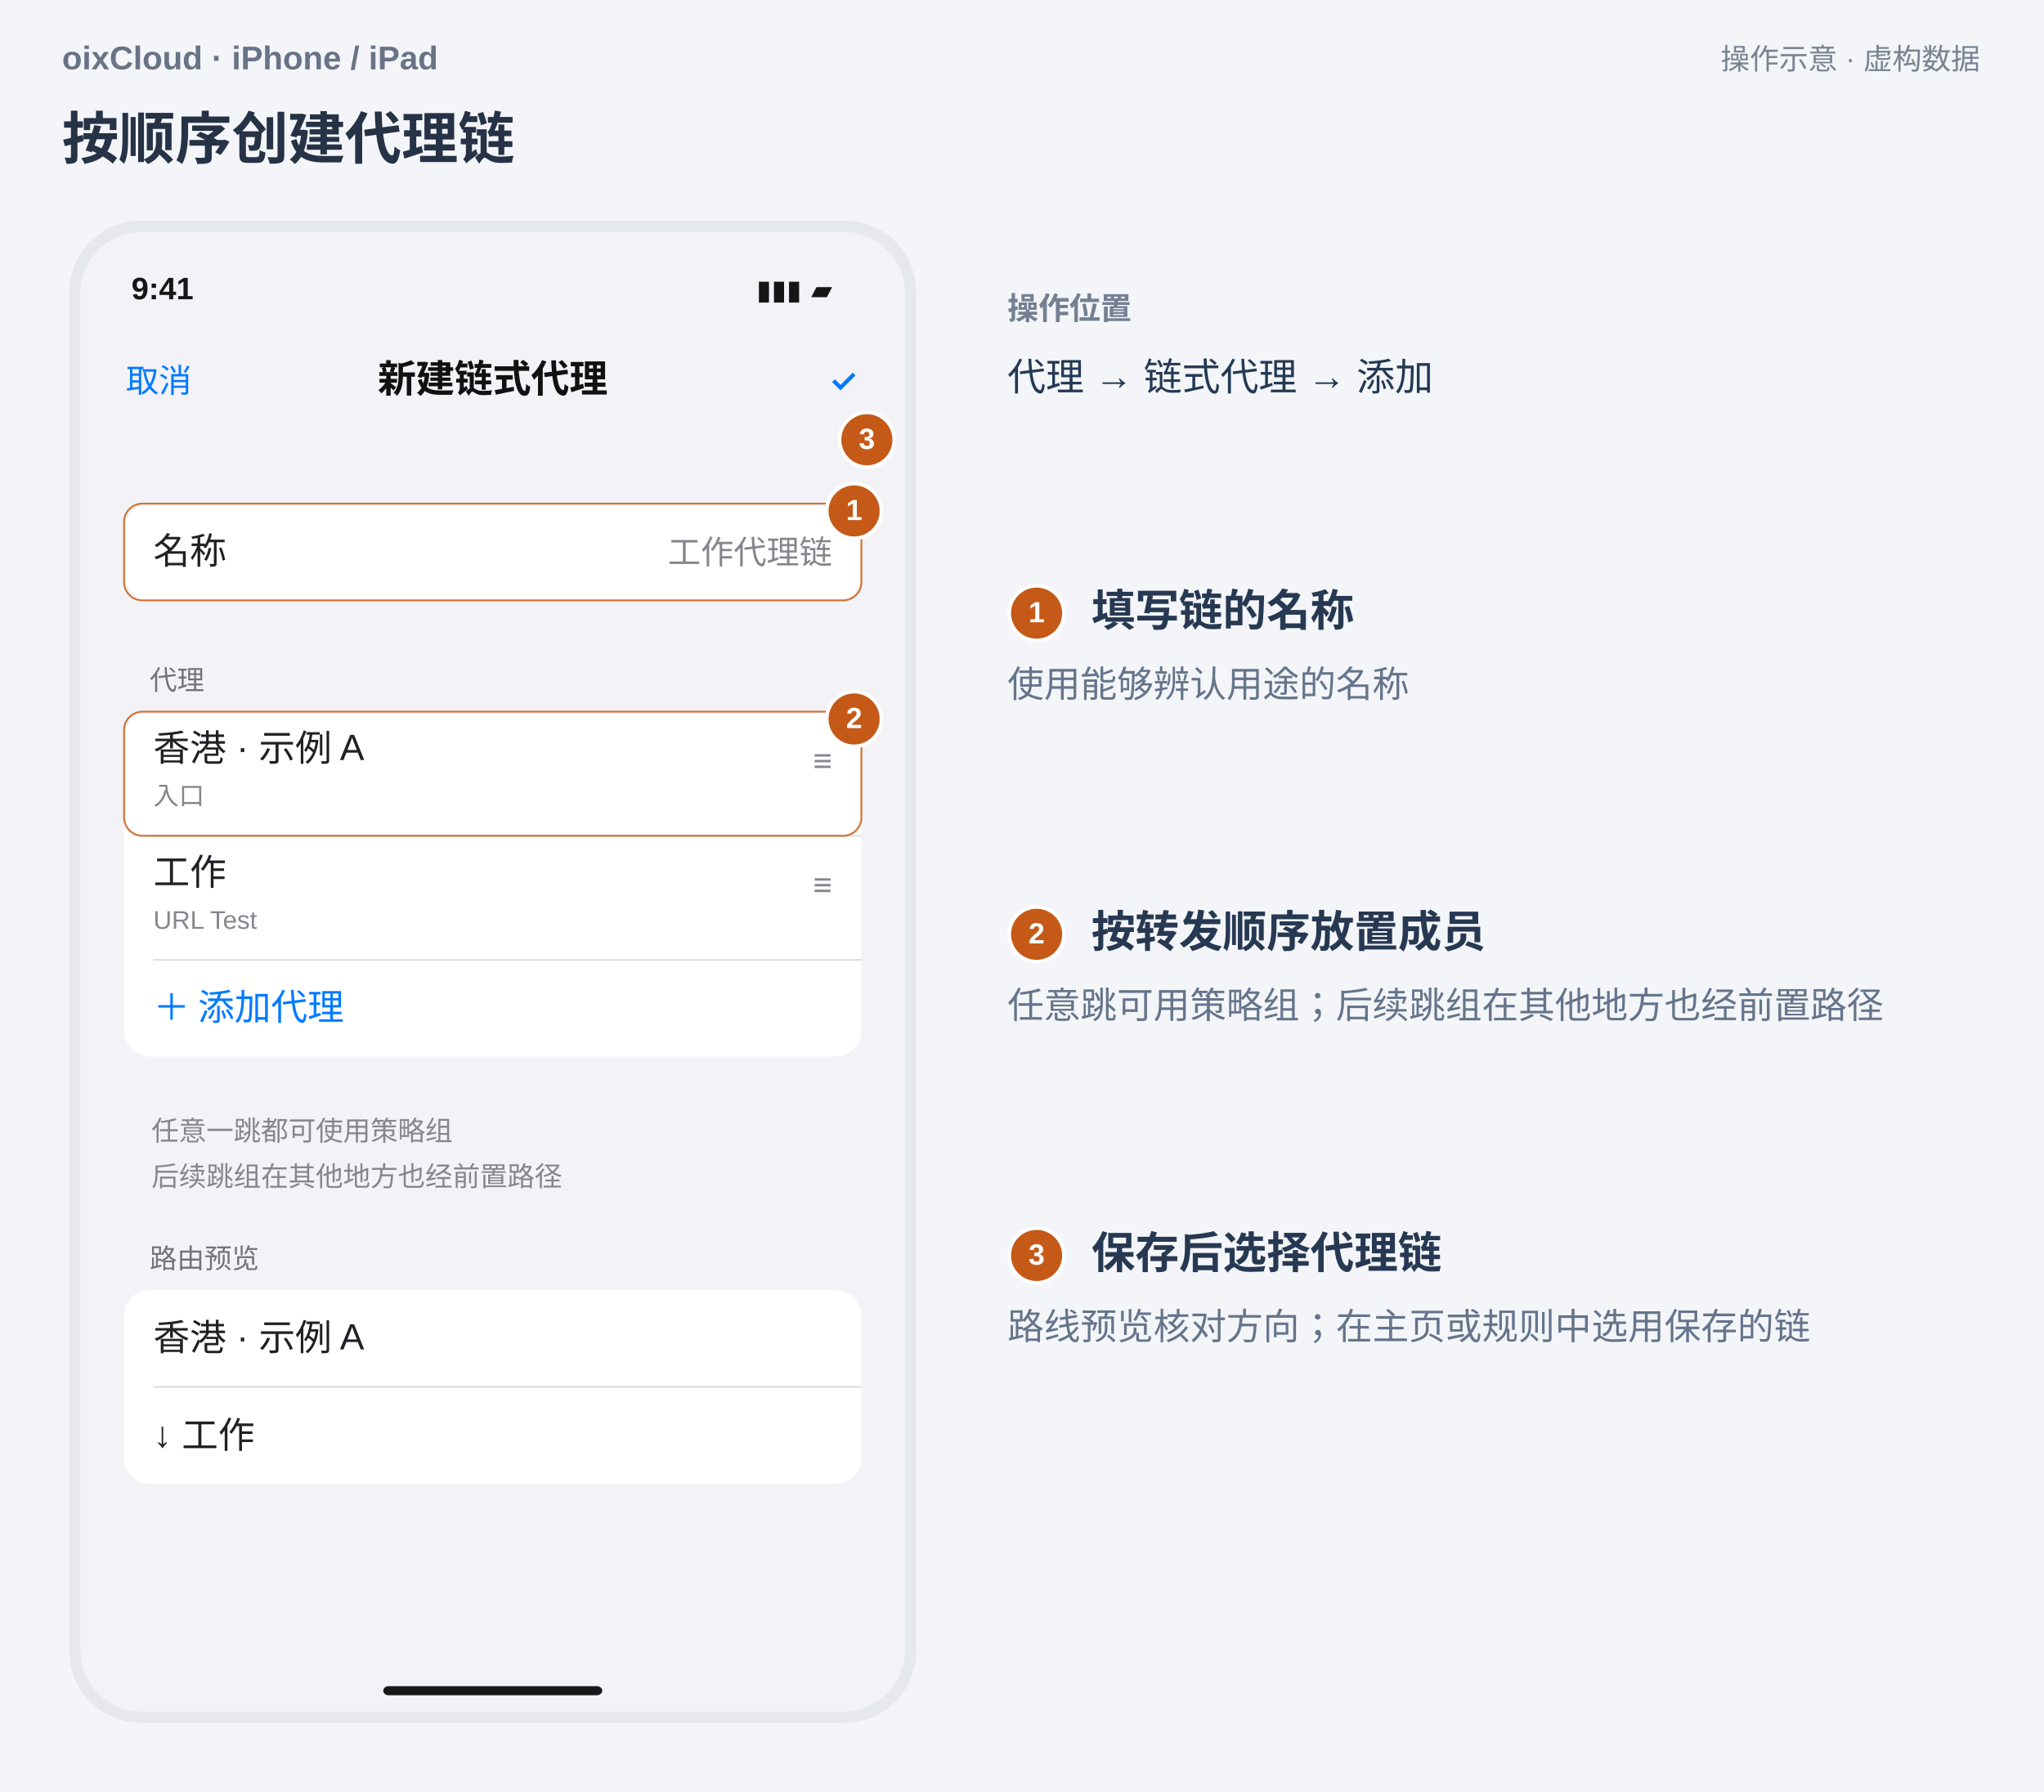
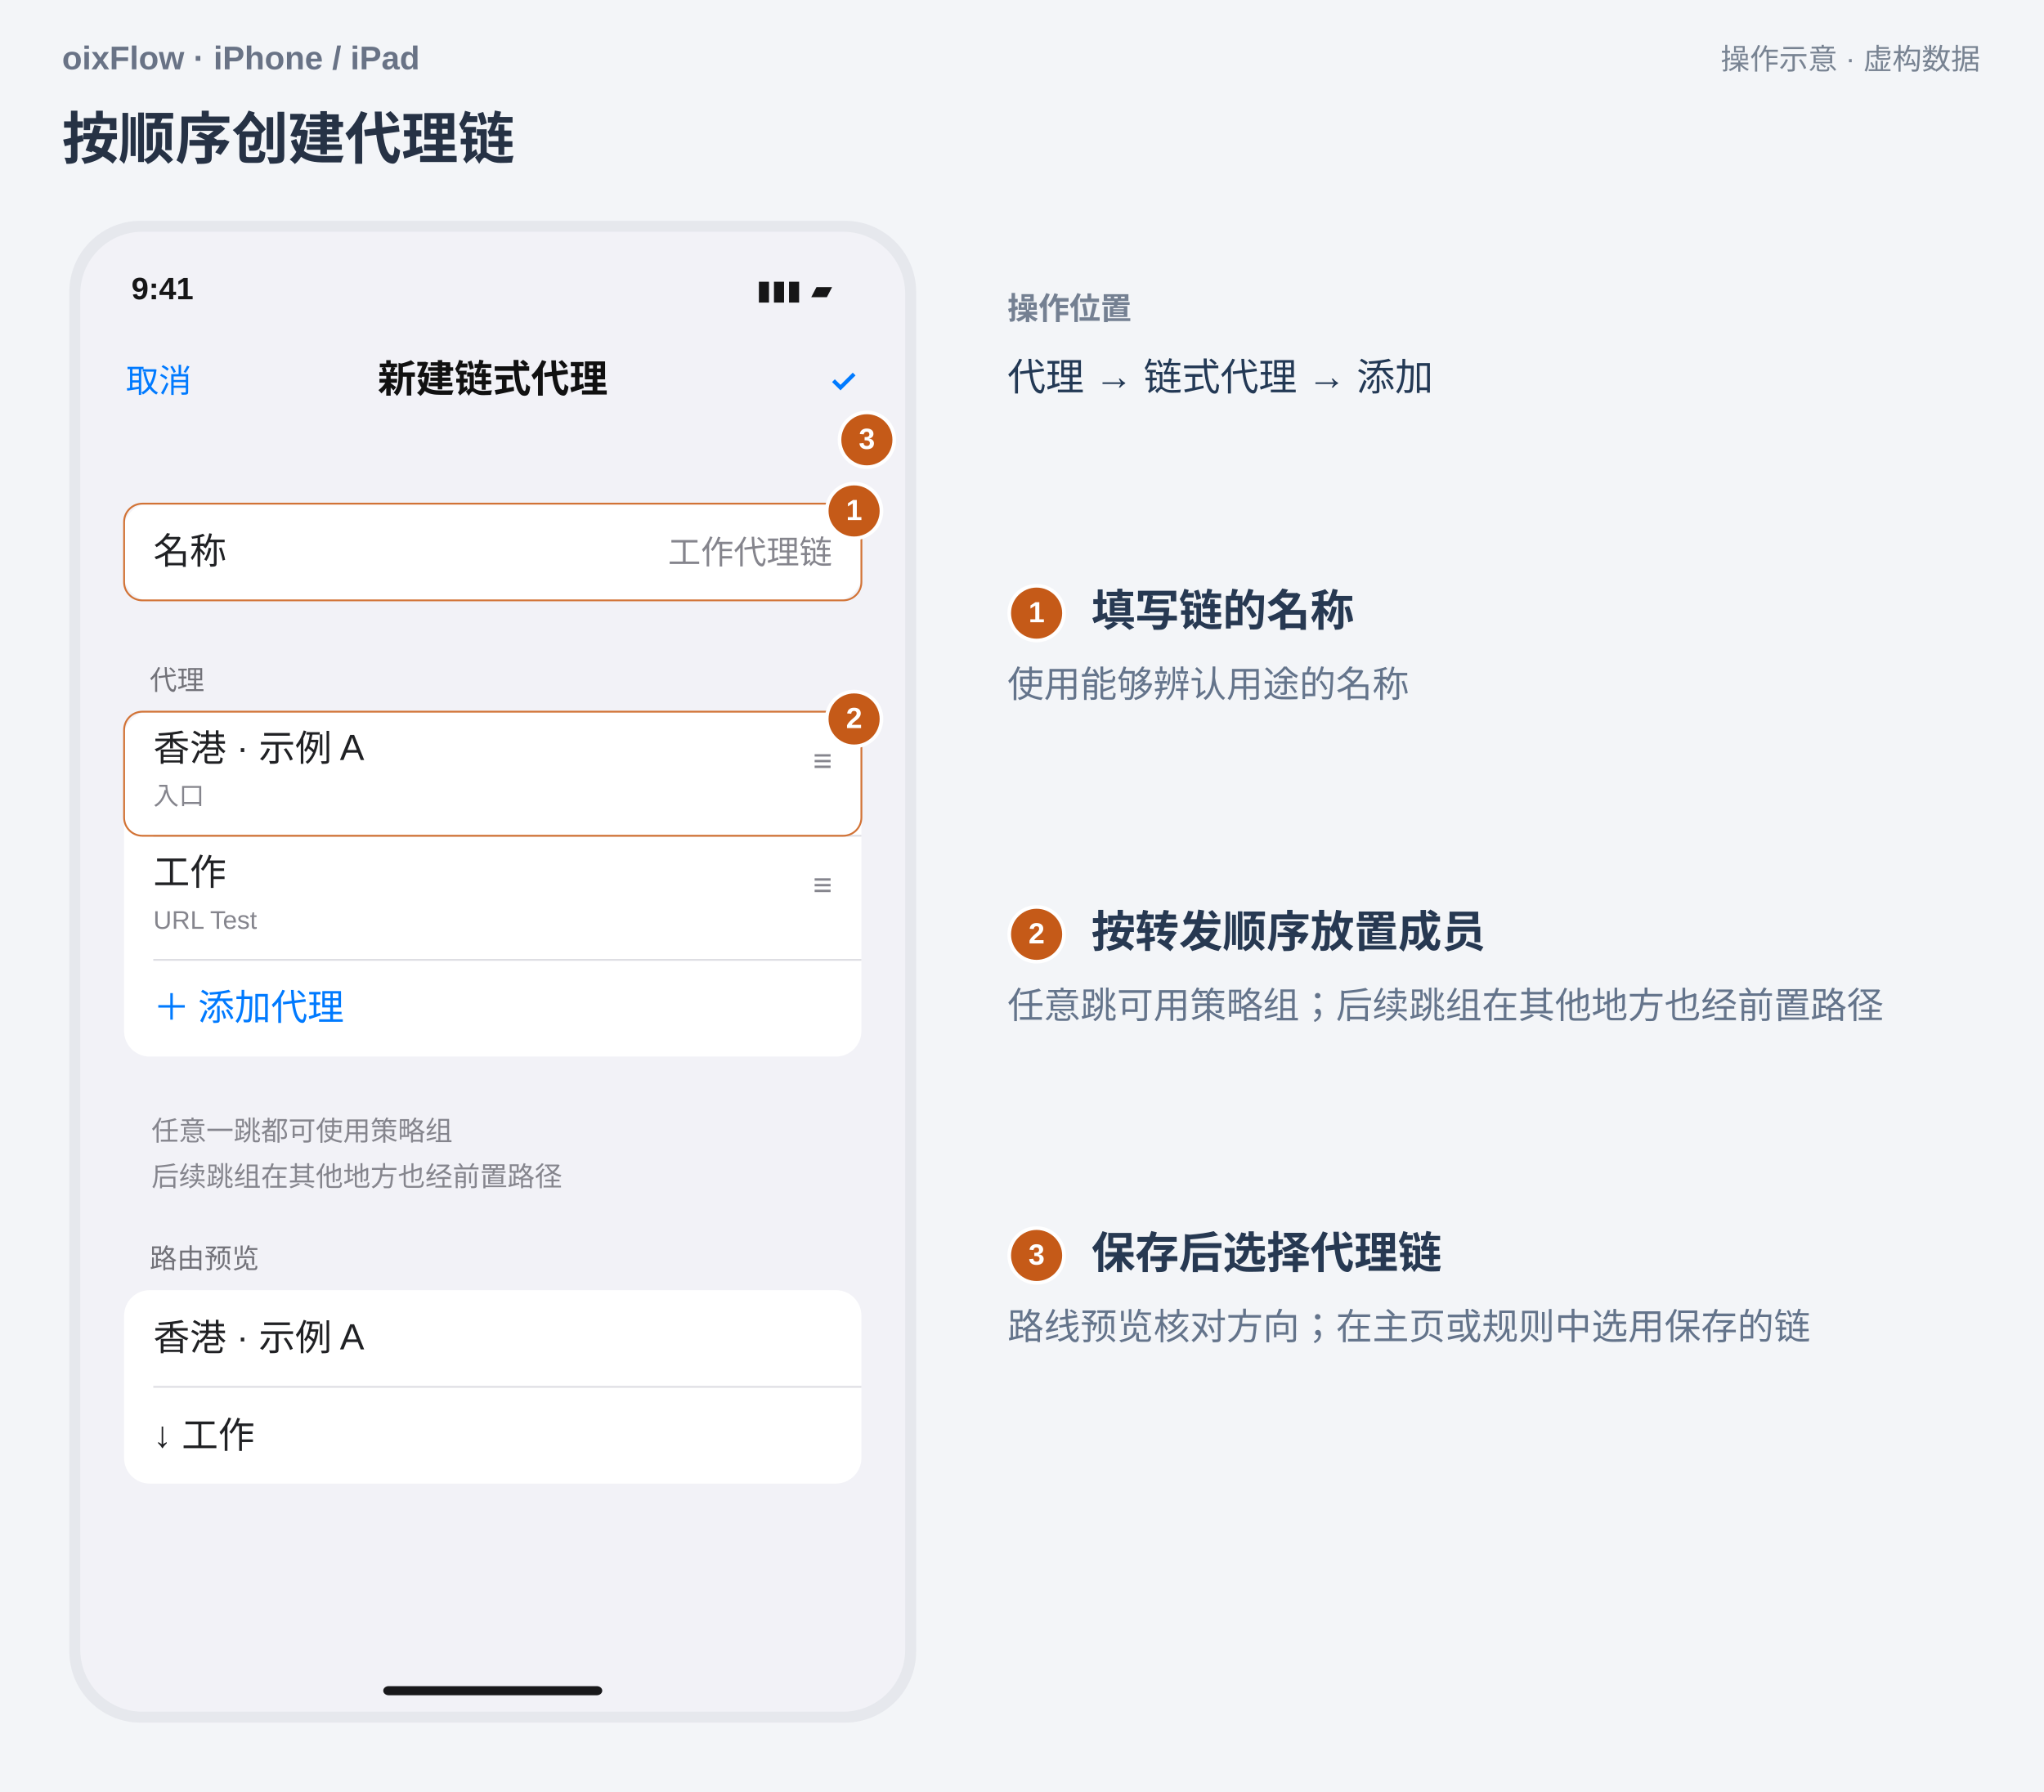
<svg xmlns="http://www.w3.org/2000/svg" width="1120" height="982" viewBox="0 0 1120 982" role="img" aria-labelledby="title desc">
  <g font-family="-apple-system,BlinkMacSystemFont,'PingFang SC','Segoe UI',Arial,sans-serif">
    <rect x="0" y="0" width="1120" height="982" rx="0" fill="#f3f5f8" stroke="none" />
-     <text x="34" y="38" font-size="18" fill="#697386" font-weight="600" text-anchor="start">oixCloud · iPhone / iPad</text>
+     <text x="34" y="38" font-size="18" fill="#697386" font-weight="600" text-anchor="start">oixFlow · iPhone / iPad</text>
    <text x="1085" y="38" font-size="16" fill="#788392" font-weight="500" text-anchor="end">操作示意 · 虚构数据</text>
    <text x="34" y="87" font-size="31" fill="#263245" font-weight="700" text-anchor="start">按顺序创建代理链</text>
    <rect x="38" y="121" width="464" height="823" rx="39" fill="#e6e8ed" stroke="none" />
    <rect x="44" y="127" width="452" height="811" rx="34" fill="#f2f2f7" stroke="none" />
    <text x="72" y="164" font-size="17" fill="#161617" font-weight="650" text-anchor="start">9:41</text>
    <text x="456" y="164" font-size="15" fill="#161617" font-weight="600" text-anchor="end">▮▮▮  ▰</text>
    <text x="69" y="215" font-size="18" fill="#007aff" font-weight="400" text-anchor="start">取消</text>
    <text x="270" y="215" font-size="21" fill="#111" font-weight="600" text-anchor="middle">新建链式代理</text>
    <text x="470" y="215" font-size="18" fill="#007aff" font-weight="600" text-anchor="end">✓</text>
    <rect x="210" y="924" width="120" height="5" rx="3" fill="#19191b" stroke="none" />
    <circle cx="475" cy="241" r="15" fill="#c55a18" stroke="#fff" stroke-width="2" />
    <text x="475" y="246" font-size="16" fill="#fff" font-weight="700" text-anchor="middle">3</text>
    <rect x="68" y="276" width="404" height="53" rx="14" fill="#fff" stroke="none" />
    <text x="84" y="309" font-size="20" fill="#202124" font-weight="400" text-anchor="start">名称</text>
    <text x="456" y="309" font-size="18" fill="#85858d" font-weight="400" text-anchor="end">工作代理链</text>
    <rect x="68" y="276" width="404" height="53" rx="10" fill="none" stroke="#d27336" />
    <circle cx="468" cy="280" r="15" fill="#c55a18" stroke="#fff" stroke-width="2" />
    <text x="468" y="285" font-size="16" fill="#fff" font-weight="700" text-anchor="middle">1</text>
    <text x="82" y="378" font-size="15" fill="#727279" font-weight="400" text-anchor="start">代理</text>
    <rect x="68" y="390" width="404" height="189" rx="14" fill="#fff" stroke="none" />
    <text x="84" y="417" font-size="20" fill="#202124" font-weight="400" text-anchor="start">香港 · 示例 A</text>
    <text x="84" y="441" font-size="14" fill="#85858d" font-weight="400" text-anchor="start">入口</text>
    <text x="456" y="423" font-size="18" fill="#85858d" font-weight="400" text-anchor="end">≡</text>
    <path d="M84 458H472" stroke="#dedee3" stroke-width="1" />
    <rect x="68" y="390" width="404" height="68" rx="10" fill="none" stroke="#d27336" />
    <circle cx="468" cy="394" r="15" fill="#c55a18" stroke="#fff" stroke-width="2" />
    <text x="468" y="399" font-size="16" fill="#fff" font-weight="700" text-anchor="middle">2</text>
    <text x="84" y="485" font-size="20" fill="#202124" font-weight="400" text-anchor="start">工作</text>
    <text x="84" y="509" font-size="14" fill="#85858d" font-weight="400" text-anchor="start">URL Test</text>
    <text x="456" y="491" font-size="18" fill="#85858d" font-weight="400" text-anchor="end">≡</text>
    <path d="M84 526H472" stroke="#dedee3" stroke-width="1" />
    <text x="84" y="559" font-size="20" fill="#007aff" font-weight="400" text-anchor="start">＋ 添加代理</text>
    <text x="83" y="625" font-size="15" fill="#85858d" font-weight="400" text-anchor="start">任意一跳都可使用策略组</text>
    <text x="83" y="650" font-size="15" fill="#85858d" font-weight="400" text-anchor="start">后续跳组在其他地方也经前置路径</text>
    <text x="82" y="695" font-size="15" fill="#727279" font-weight="400" text-anchor="start">路由预览</text>
    <rect x="68" y="707" width="404" height="106" rx="14" fill="#fff" stroke="none" />
    <text x="84" y="740" font-size="20" fill="#202124" font-weight="400" text-anchor="start">香港 · 示例 A</text>
    <path d="M84 760H472" stroke="#dedee3" stroke-width="1" />
    <text x="84" y="793" font-size="20" fill="#202124" font-weight="400" text-anchor="start">↓  工作</text>
    <text x="552" y="175" font-size="17" fill="#748092" font-weight="600" text-anchor="start">操作位置</text>
    <text x="552" y="214" font-size="21" fill="#233955" font-weight="400" text-anchor="start">代理 → 链式代理 → 添加</text>
    <circle cx="568" cy="336" r="15" fill="#c55a18" stroke="#fff" stroke-width="2" />
    <text x="568" y="341" font-size="16" fill="#fff" font-weight="700" text-anchor="middle">1</text>
    <text x="598" y="343" font-size="24" fill="#273952" font-weight="600" text-anchor="start">填写链的名称</text>
    <text x="552" y="382" font-size="20" fill="#64748b" font-weight="400" text-anchor="start">使用能够辨认用途的名称</text>
    <circle cx="568" cy="512" r="15" fill="#c55a18" stroke="#fff" stroke-width="2" />
    <text x="568" y="517" font-size="16" fill="#fff" font-weight="700" text-anchor="middle">2</text>
    <text x="598" y="519" font-size="24" fill="#273952" font-weight="600" text-anchor="start">按转发顺序放置成员</text>
    <text x="552" y="558" font-size="20" fill="#64748b" font-weight="400" text-anchor="start">任意跳可用策略组；后续跳组在其他地方也经前置路径</text>
    <circle cx="568" cy="688" r="15" fill="#c55a18" stroke="#fff" stroke-width="2" />
    <text x="568" y="693" font-size="16" fill="#fff" font-weight="700" text-anchor="middle">3</text>
    <text x="598" y="695" font-size="24" fill="#273952" font-weight="600" text-anchor="start">保存后选择代理链</text>
    <text x="552" y="734" font-size="20" fill="#64748b" font-weight="400" text-anchor="start">路线预览核对方向；在主页或规则中选用保存的链</text>
  </g>
</svg>
